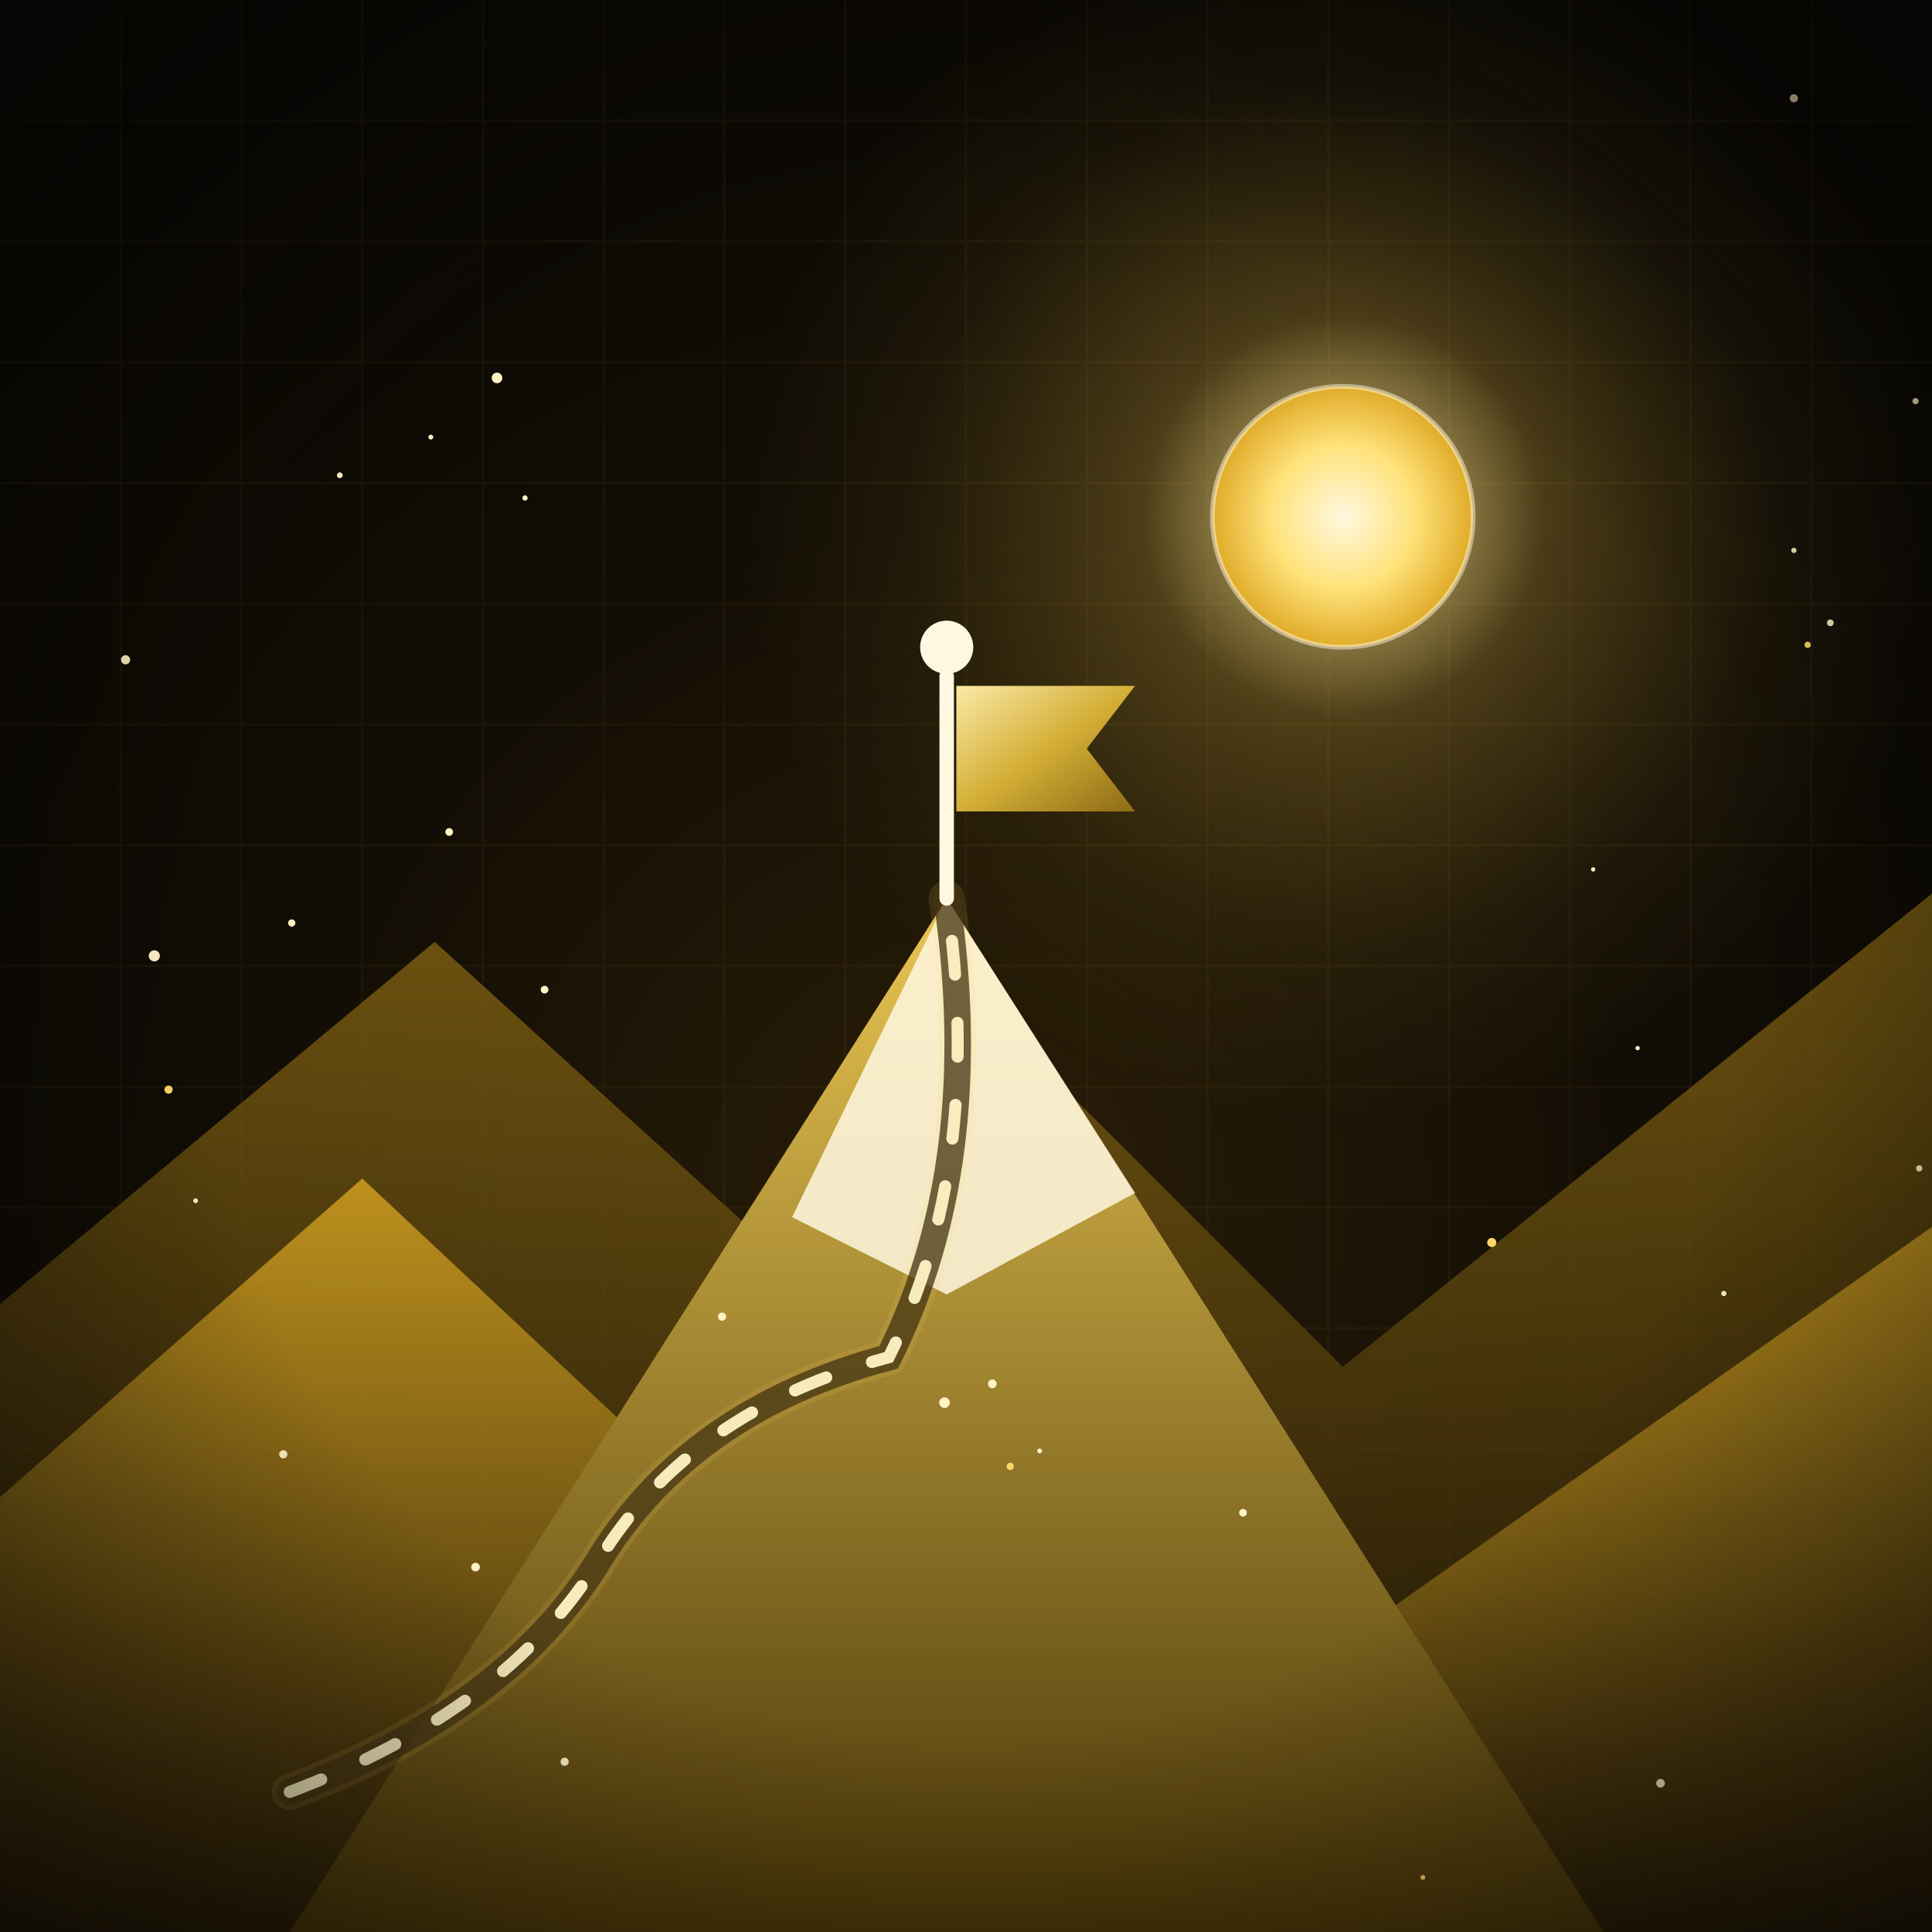
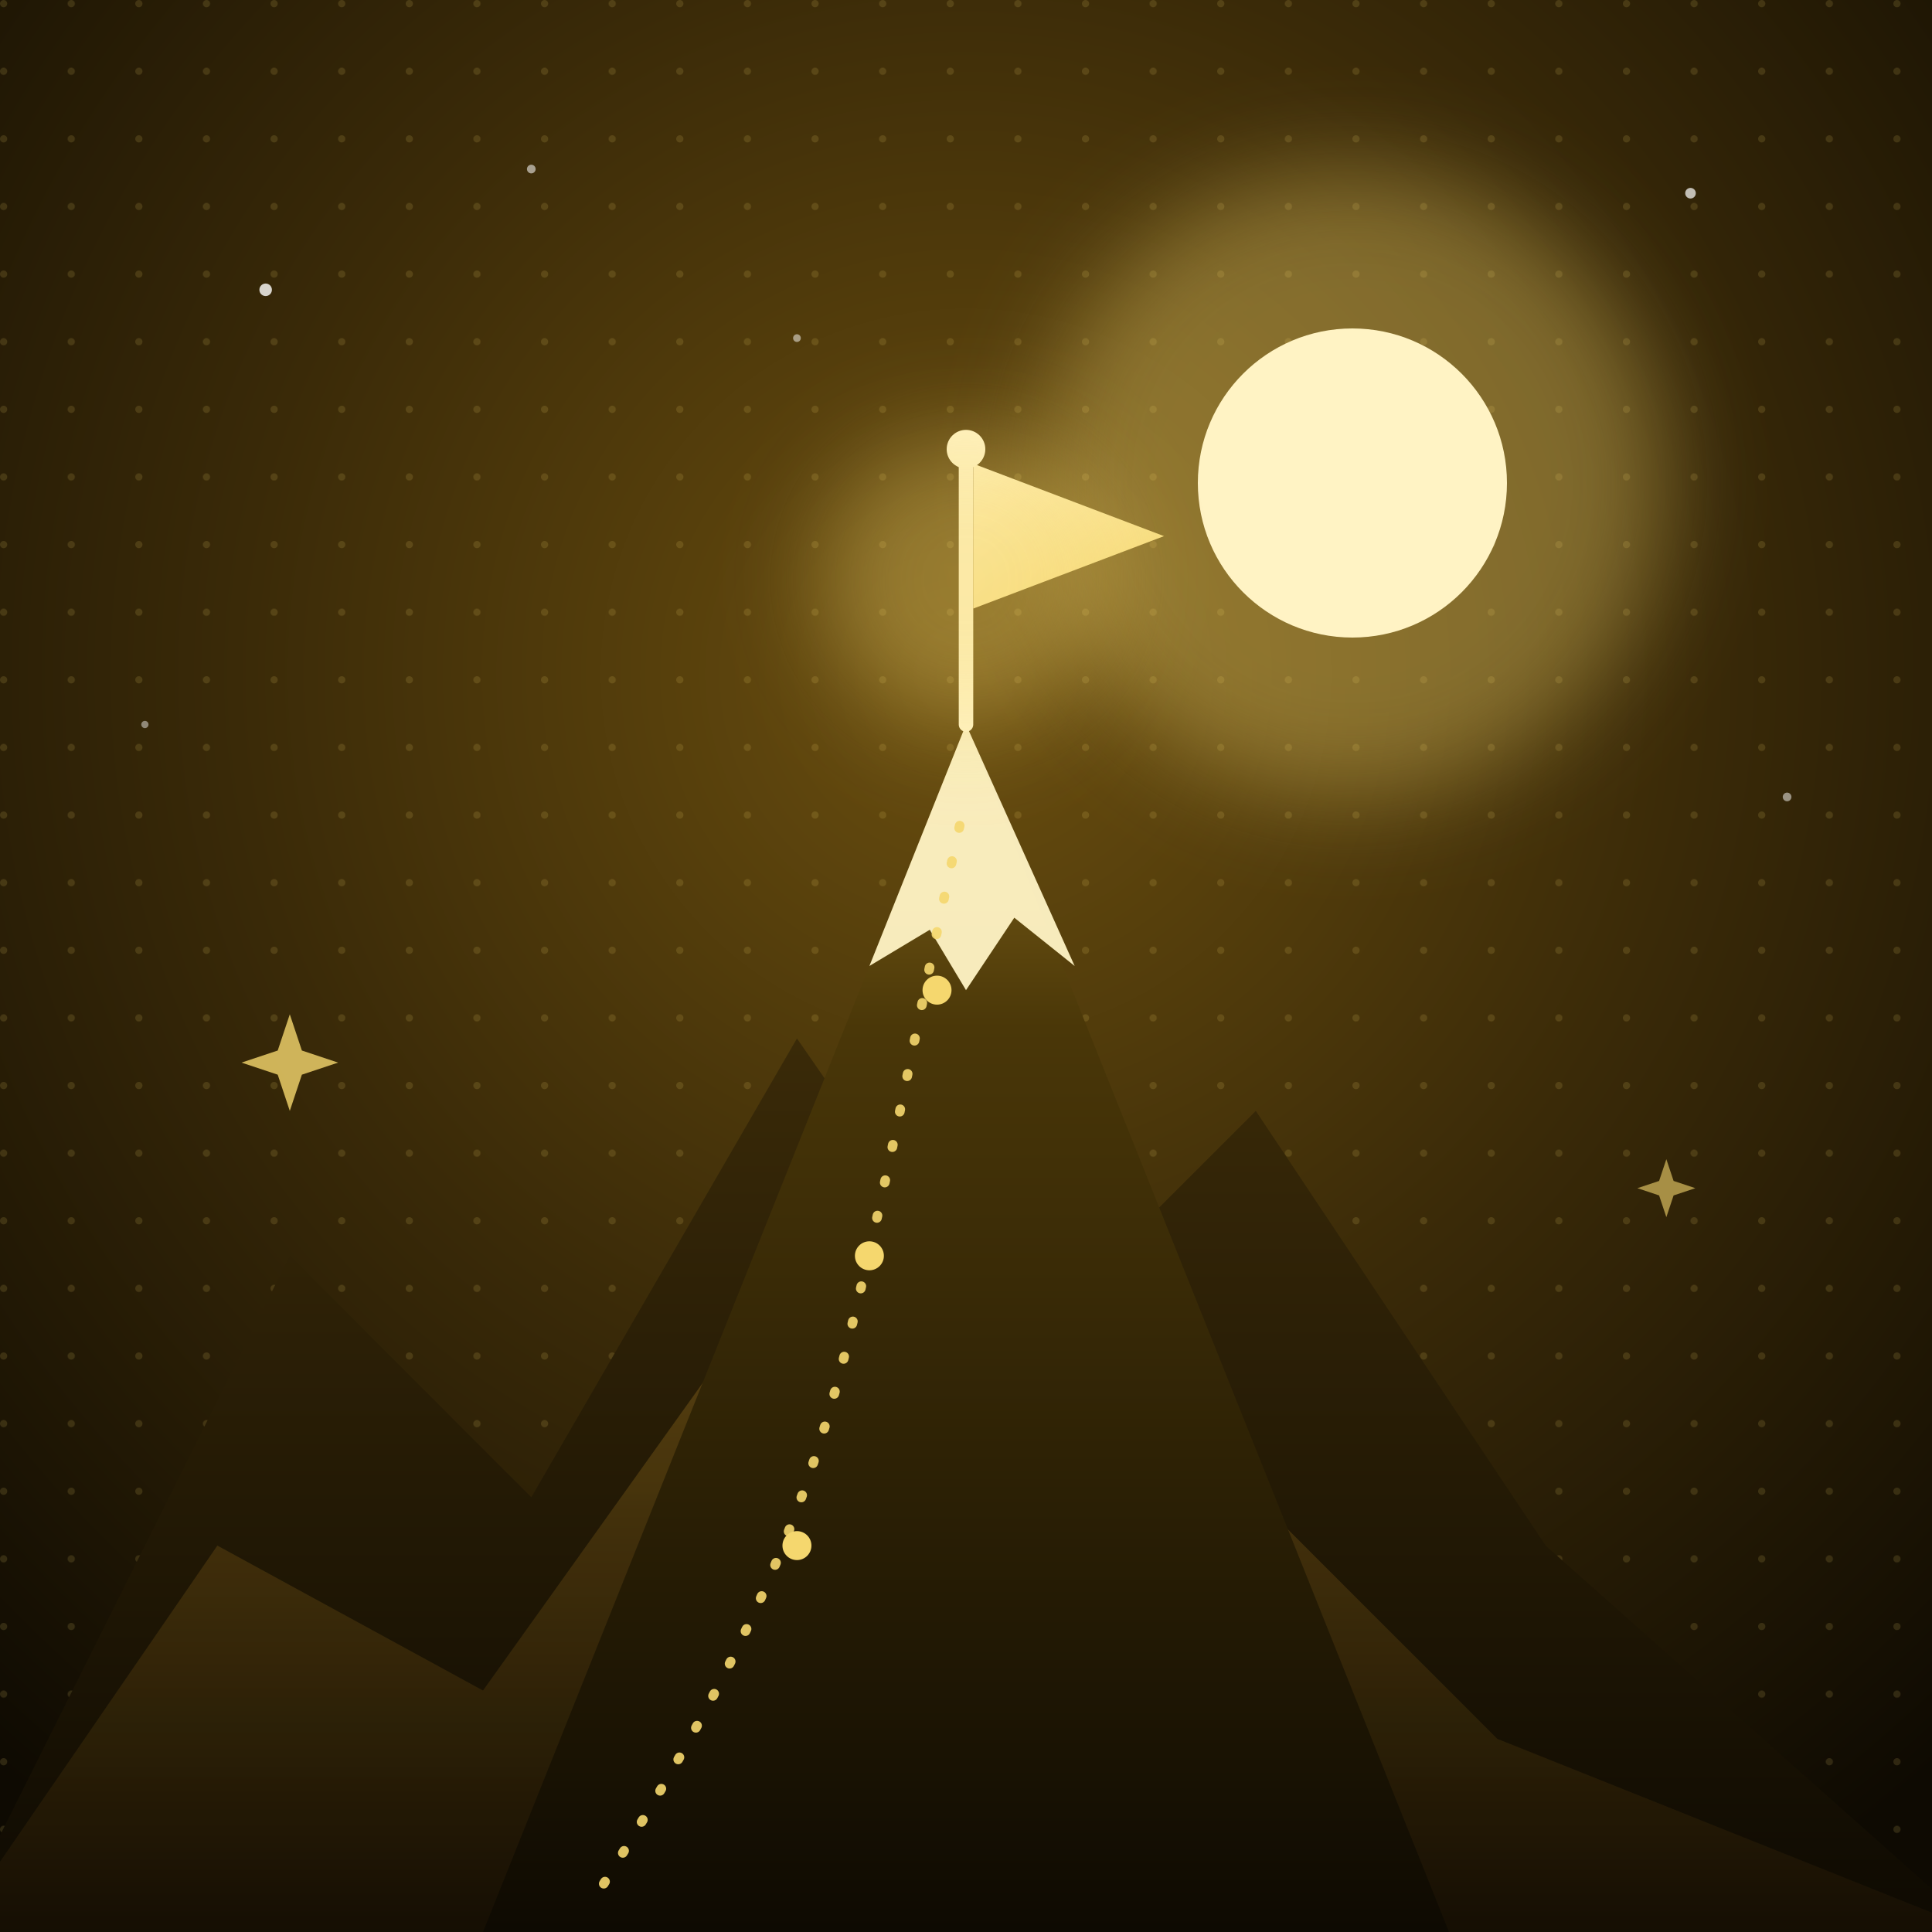
- <svg xmlns="http://www.w3.org/2000/svg" viewBox="0 0 800 800" width="800" height="800" aria-hidden="true">
+ <svg xmlns="http://www.w3.org/2000/svg" viewBox="0 0 800 800" role="img" aria-label="Bölüm 7 — Zirve">
  <defs>
-     <radialGradient id="bg" cx=".5" cy=".62" r=".78">
-       <stop offset="0" stop-color="#2a1e07" />
-       <stop offset=".45" stop-color="#120d05" />
-       <stop offset="1" stop-color="#060503" />
-     </radialGradient>
-     <radialGradient id="soft">
-       <stop offset="0" stop-color="#fff3c4" stop-opacity=".85" />
-       <stop offset=".5" stop-color="#f5d76e" stop-opacity=".3" />
-       <stop offset="1" stop-color="#f5d76e" stop-opacity="0" />
-     </radialGradient>
-     <radialGradient id="halo">
-       <stop offset="0" stop-color="#fff2c8" stop-opacity=".55" />
-       <stop offset=".35" stop-color="#e9bf48" stop-opacity=".26" />
-       <stop offset=".72" stop-color="#d4af37" stop-opacity=".07" />
-       <stop offset="1" stop-color="#d4af37" stop-opacity="0" />
-     </radialGradient>
-     <radialGradient id="vig" cx=".5" cy=".5" r=".72">
-       <stop offset=".55" stop-color="#060503" stop-opacity="0" />
-       <stop offset="1" stop-color="#060503" stop-opacity=".72" />
-     </radialGradient>
-     <linearGradient id="gold" x1="0" y1="0" x2="1" y2="1">
-       <stop offset="0" stop-color="#fbe9a6" />
-       <stop offset=".5" stop-color="#d4af37" />
-       <stop offset="1" stop-color="#8c6a14" />
-     </linearGradient>
-     <linearGradient id="floor" x1="0" y1="0" x2="0" y2="1">
-       <stop offset="0" stop-color="#d4af37" stop-opacity="0" />
-       <stop offset="1" stop-color="#d4af37" stop-opacity=".16" />
-     </linearGradient>
-     <radialGradient id="sun7">
-       <stop offset="0" stop-color="#fff8e0" />
-       <stop offset=".55" stop-color="#ffe27a" />
-       <stop offset="1" stop-color="#e0ab28" />
+     <radialGradient id="bg" cx="50%" cy="35%" r="75%">
+       <stop offset="0" stop-color="#6b4f0f" />
+       <stop offset=".5" stop-color="#3a2a08" />
+       <stop offset="1" stop-color="#0e0a02" />
    </radialGradient>
    <linearGradient id="m1" x1="0" y1="0" x2="0" y2="1">
-       <stop offset="0" stop-color="#e9c552" />
-       <stop offset="1" stop-color="#4a3708" />
+       <stop offset="0" stop-color="#3a2a08" />
+       <stop offset="1" stop-color="#0e0a02" />
    </linearGradient>
    <linearGradient id="m2" x1="0" y1="0" x2="0" y2="1">
-       <stop offset="0" stop-color="#c99a20" />
-       <stop offset="1" stop-color="#2a1e07" />
+       <stop offset="0" stop-color="#5a4210" />
+       <stop offset="1" stop-color="#160f03" />
    </linearGradient>
    <linearGradient id="m3" x1="0" y1="0" x2="0" y2="1">
-       <stop offset="0" stop-color="#8c6a14" />
-       <stop offset="1" stop-color="#140e04" />
+       <stop offset="0" stop-color="#8a6a1c" />
+       <stop offset=".25" stop-color="#4a3708" />
+       <stop offset="1" stop-color="#0e0a02" />
    </linearGradient>
+     <linearGradient id="flag" x1="0" y1="0" x2="1" y2="1">
+       <stop offset="0" stop-color="#fff0b8" />
+       <stop offset="1" stop-color="#f5d76e" />
+     </linearGradient>
+     <filter id="glow" x="-50%" y="-50%" width="200%" height="200%">
+       <feGaussianBlur stdDeviation="20" />
+     </filter>
+     <pattern id="dots" width="28" height="28" patternUnits="userSpaceOnUse">
+       <circle cx="1.5" cy="1.5" r="1.5" fill="#f5d76e" fill-opacity=".14" />
+     </pattern>
  </defs>
-   <style>
- .tw{animation:tw 3s ease-in-out infinite alternate}
- .breathe{transform-box:fill-box;transform-origin:center;animation:breathe 5s ease-in-out infinite alternate}
- @keyframes tw{from{opacity:.18}to{opacity:1}}
- @keyframes breathe{from{opacity:.72;transform:scale(.96)}to{opacity:1;transform:scale(1.05)}}
- .trail{animation:trail 3.4s linear infinite}
- .flag{transform-box:fill-box;transform-origin:left center;animation:flag 3.6s ease-in-out infinite}
- .star{transform-box:fill-box;transform-origin:center;animation:star 4s ease-in-out infinite}
- @keyframes trail{to{stroke-dashoffset:-68}}
- @keyframes flag{0%,100%{transform:skewY(0) scaleX(1)}50%{transform:skewY(-5deg) scaleX(.9)}}
- @keyframes star{0%,100%{opacity:.5;transform:scale(.85)}50%{opacity:1;transform:scale(1.15)}}</style>
  <rect width="800" height="800" fill="url(#bg)" />
-   <g fill="none" stroke="#d4af37" stroke-width="1" opacity=".05">
-     <path d="M50 0V800" />
-     <path d="M100 0V800" />
-     <path d="M150 0V800" />
-     <path d="M200 0V800" />
-     <path d="M250 0V800" />
-     <path d="M300 0V800" />
-     <path d="M350 0V800" />
-     <path d="M400 0V800" />
-     <path d="M450 0V800" />
-     <path d="M500 0V800" />
-     <path d="M550 0V800" />
-     <path d="M600 0V800" />
-     <path d="M650 0V800" />
-     <path d="M700 0V800" />
-     <path d="M750 0V800" />
-     <path d="M0 50H800" />
-     <path d="M0 100H800" />
-     <path d="M0 150H800" />
-     <path d="M0 200H800" />
-     <path d="M0 250H800" />
-     <path d="M0 300H800" />
-     <path d="M0 350H800" />
-     <path d="M0 400H800" />
-     <path d="M0 450H800" />
-     <path d="M0 500H800" />
-     <path d="M0 550H800" />
-     <path d="M0 600H800" />
-     <path d="M0 650H800" />
-     <path d="M0 700H800" />
-     <path d="M0 750H800" />
+   <rect width="800" height="800" fill="url(#dots)" />
+   <circle cx="560" cy="200" r="130" fill="#f5d76e" opacity=".35" filter="url(#glow)" />
+   <circle cx="560" cy="200" r="64" fill="#fff3c4" />
+   <g fill="#fff">
+     <circle cx="110" cy="120" r="2.6" opacity=".8" />
+     <circle cx="220" cy="70" r="1.8" opacity=".55" />
+     <circle cx="330" cy="140" r="1.6" opacity=".5" />
+     <circle cx="700" cy="80" r="2.2" opacity=".7" />
+     <circle cx="740" cy="330" r="1.8" opacity=".5" />
+     <circle cx="60" cy="300" r="1.5" opacity=".45" />
  </g>
-   <g transform="translate(556 214)">
-     <circle class="breathe" r="250" fill="url(#halo)" />
-     <circle r="82" fill="url(#soft)" />
-     <circle r="54" fill="url(#sun7)" />
-     <circle r="54" fill="none" stroke="#fff8e0" stroke-width="2" opacity=".5" />
+   <path d="M-20 800 L120 520 L220 620 L330 430 L420 560 L520 460 L640 640 L820 800 Z" fill="url(#m1)" />
+   <path d="M-20 800 L90 640 L200 700 L300 560 L400 700 L500 600 L620 720 L820 800 Z" fill="url(#m2)" opacity=".9" />
+   <path d="M200 800 L400 300 L600 800 Z" fill="url(#m3)" />
+   <path d="M400 300 L360 400 L385 385 L400 410 L420 380 L445 400 Z" fill="#fff3c4" opacity=".95" />
+   <g stroke="#f5d76e" stroke-width="4" stroke-linecap="round" stroke-dasharray="1 14" fill="none" opacity=".9">
+     <path d="M250 780 C 300 700, 330 640, 350 560 S 380 420, 400 330" />
  </g>
-   <path d="M0 800V540l180-150 130 118 96-92 150 150 244-196v430Z" fill="url(#m3)" opacity=".75" />
-   <path d="M0 800V620l150-132 128 120 118-118 180 176 224-158v292Z" fill="url(#m2)" opacity=".9" />
-   <path d="M120 800L392 372 664 800Z" fill="url(#m1)" />
-   <path d="M392 372L470 494l-78 42-64-32Z" fill="#fff8e0" opacity=".85" />
-   <path d="M120 742q90-34 128-96t120-84q40-80 24-190" fill="none" stroke="#2a1e07" stroke-width="11" stroke-linecap="round" opacity=".75" />
-   <path d="M120 742q90-34 128-96t120-84q40-80 24-190" fill="none" stroke="#ffd766" stroke-width="15" stroke-linecap="round" opacity=".12" />
-   <path class="trail" d="M120 742q90-34 128-96t120-84q40-80 24-190" fill="none" stroke="#fff3c4" stroke-width="5" stroke-linecap="round" stroke-dasharray="14 20" opacity=".95" />
-   <g transform="translate(392 372)">
-     <path d="M0 0v-92" stroke="#fff8e0" stroke-width="6" stroke-linecap="round" />
-     <path class="flag" d="M4 -88h74l-20 26 20 26H4Z" fill="url(#gold)" />
-     <circle class="star" cx="0" cy="-104" r="11" fill="#fff8e0" />
+   <g fill="#f5d76e">
+     <circle cx="330" cy="640" r="6" />
+     <circle cx="360" cy="520" r="6" />
+     <circle cx="388" cy="410" r="6" />
  </g>
-   <circle class="tw" cx="63.9" cy="395.8" r="2.3" fill="#fff3c4" style="animation-duration:3.3s;animation-delay:-4s" />
-   <circle class="tw" cx="687.6" cy="738.4" r="1.8" fill="#fff3c4" style="animation-duration:2.9s;animation-delay:-2.9s" />
-   <circle class="tw" cx="713.8" cy="535.6" r="1.1" fill="#fff3c4" style="animation-duration:4.6s;animation-delay:-4.6s" />
-   <circle class="tw" cx="514.7" cy="626.4" r="1.6" fill="#fff3c4" style="animation-duration:4.1s;animation-delay:-4.8s" />
-   <circle class="tw" cx="742.8" cy="40.7" r="1.7" fill="#fff3c4" style="animation-duration:3.6s;animation-delay:-0.6s" />
-   <circle class="tw" cx="117.3" cy="602.2" r="1.7" fill="#fff3c4" style="animation-duration:2.6s;animation-delay:-4.8s" />
-   <circle class="tw" cx="178.4" cy="181" r="1" fill="#fff3c4" style="animation-duration:2.4s;animation-delay:-1.9s" />
-   <circle class="tw" cx="186" cy="344.5" r="1.6" fill="#fff3c4" style="animation-duration:2.8s;animation-delay:-2.1s" />
-   <circle class="tw" cx="410.9" cy="573" r="1.8" fill="#fff3c4" style="animation-duration:3.7s;animation-delay:-3.9s" />
-   <circle class="tw" cx="794.7" cy="483.8" r="1.3" fill="#fff3c4" style="animation-duration:4.6s;animation-delay:-0.2s" />
-   <circle class="tw" cx="659.7" cy="360" r="0.9" fill="#fff3c4" style="animation-duration:4.9s;animation-delay:-2.6s" />
-   <circle class="tw" cx="196.9" cy="648.9" r="1.8" fill="#fff3c4" style="animation-duration:3.7s;animation-delay:-3.9s" />
-   <circle class="tw" cx="418.3" cy="607.2" r="1.5" fill="#ffd766" style="animation-duration:3.9s;animation-delay:-2.6s" />
-   <circle class="tw" cx="589.2" cy="777.4" r="1" fill="#ffd766" style="animation-duration:2.5s;animation-delay:-4.9s" />
-   <circle class="tw" cx="678.1" cy="434" r="0.9" fill="#fff3c4" style="animation-duration:3.9s;animation-delay:-3.1s" />
-   <circle class="tw" cx="140.7" cy="196.8" r="1.2" fill="#fff3c4" style="animation-duration:2.1s;animation-delay:-1.4s" />
-   <circle class="tw" cx="748.5" cy="267" r="1.3" fill="#ffd766" style="animation-duration:4.6s;animation-delay:-2.3s" />
-   <circle class="tw" cx="69.8" cy="451.2" r="1.7" fill="#ffd766" style="animation-duration:4.4s;animation-delay:-2.1s" />
-   <circle class="tw" cx="205.8" cy="156.5" r="2.2" fill="#fff3c4" style="animation-duration:4.3s;animation-delay:-3.7s" />
-   <circle class="tw" cx="299" cy="545.2" r="1.7" fill="#fff3c4" style="animation-duration:2.8s;animation-delay:-0.9s" />
-   <circle class="tw" cx="120.8" cy="382.2" r="1.5" fill="#fff3c4" style="animation-duration:3.7s;animation-delay:-0s" />
-   <circle class="tw" cx="52" cy="273.2" r="1.9" fill="#fff3c4" style="animation-duration:3.5s;animation-delay:-4.7s" />
-   <circle class="tw" cx="217.4" cy="206.2" r="1.1" fill="#fff3c4" style="animation-duration:2.1s;animation-delay:-3s" />
-   <circle class="tw" cx="430.5" cy="600.8" r="1" fill="#fff3c4" style="animation-duration:2s;animation-delay:-2.6s" />
-   <circle class="tw" cx="233.8" cy="729.5" r="1.7" fill="#fff3c4" style="animation-duration:3.3s;animation-delay:-2s" />
-   <circle class="tw" cx="391.1" cy="580.8" r="2.2" fill="#fff3c4" style="animation-duration:2.4s;animation-delay:-1.5s" />
-   <circle class="tw" cx="742.8" cy="227.9" r="1.1" fill="#fff3c4" style="animation-duration:3.7s;animation-delay:-2.8s" />
-   <circle class="tw" cx="225.5" cy="409.8" r="1.6" fill="#fff3c4" style="animation-duration:3.7s;animation-delay:-3.9s" />
-   <circle class="tw" cx="81" cy="497.2" r="1" fill="#fff3c4" style="animation-duration:4.6s;animation-delay:-3.8s" />
-   <circle class="tw" cx="617.7" cy="514.5" r="1.9" fill="#ffd766" style="animation-duration:2s;animation-delay:-2.4s" />
-   <circle class="tw" cx="757.9" cy="257.9" r="1.4" fill="#fff3c4" style="animation-duration:3.7s;animation-delay:-3.5s" />
-   <circle class="tw" cx="793.2" cy="166.1" r="1.3" fill="#fff3c4" style="animation-duration:3.9s;animation-delay:-3.5s" />
-   <rect width="800" height="800" fill="url(#vig)" />
+   <g transform="translate(400 300)">
+     <line x1="0" y1="0" x2="0" y2="-110" stroke="#fff3c4" stroke-width="6" stroke-linecap="round" />
+     <path d="M3 -108 L82 -78 L3 -48 Z" fill="url(#flag)" />
+     <circle cx="0" cy="-114" r="8" fill="#fff3c4" />
+     <circle cy="-60" r="60" fill="#f5d76e" opacity=".35" filter="url(#glow)" />
+   </g>
+   <g fill="#f5d76e">
+     <path d="M120 420 l5 15 15 5 -15 5 -5 15 -5 -15 -15 -5 15 -5z" opacity=".8" />
+     <path d="M690 480 l3 9 9 3 -9 3 -3 9 -3 -9 -9 -3 9 -3z" opacity=".6" />
+   </g>
</svg>
